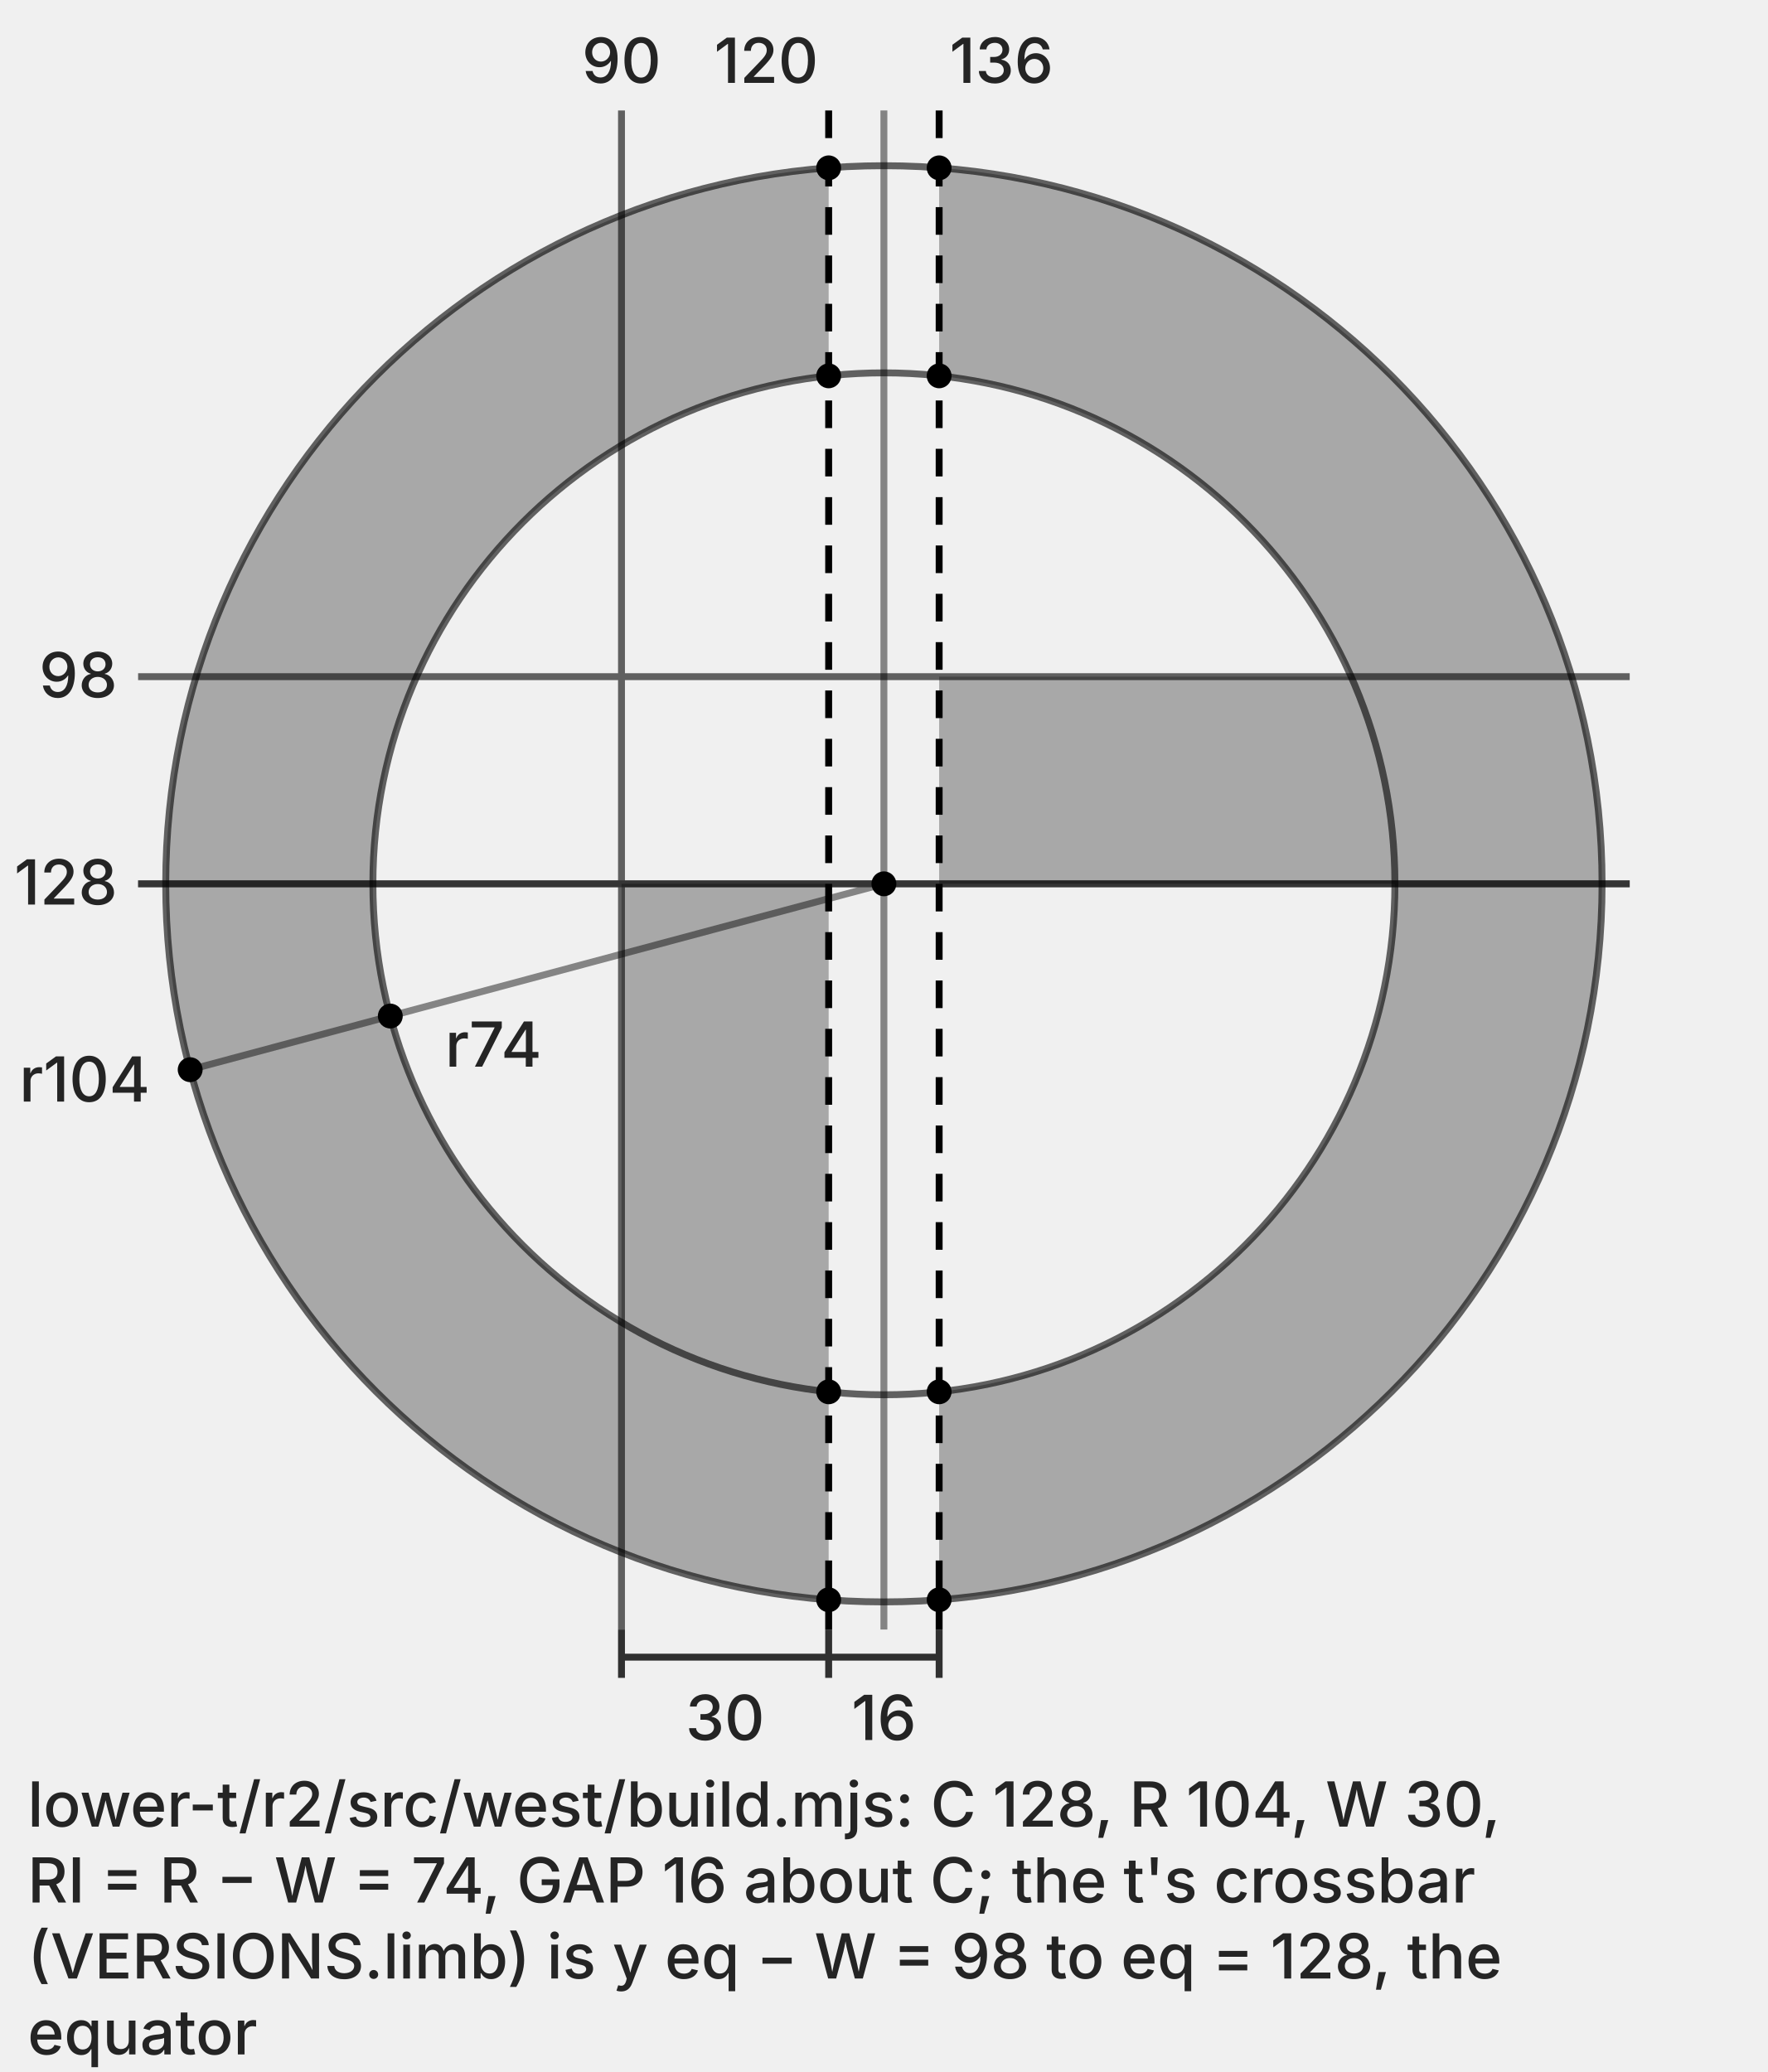
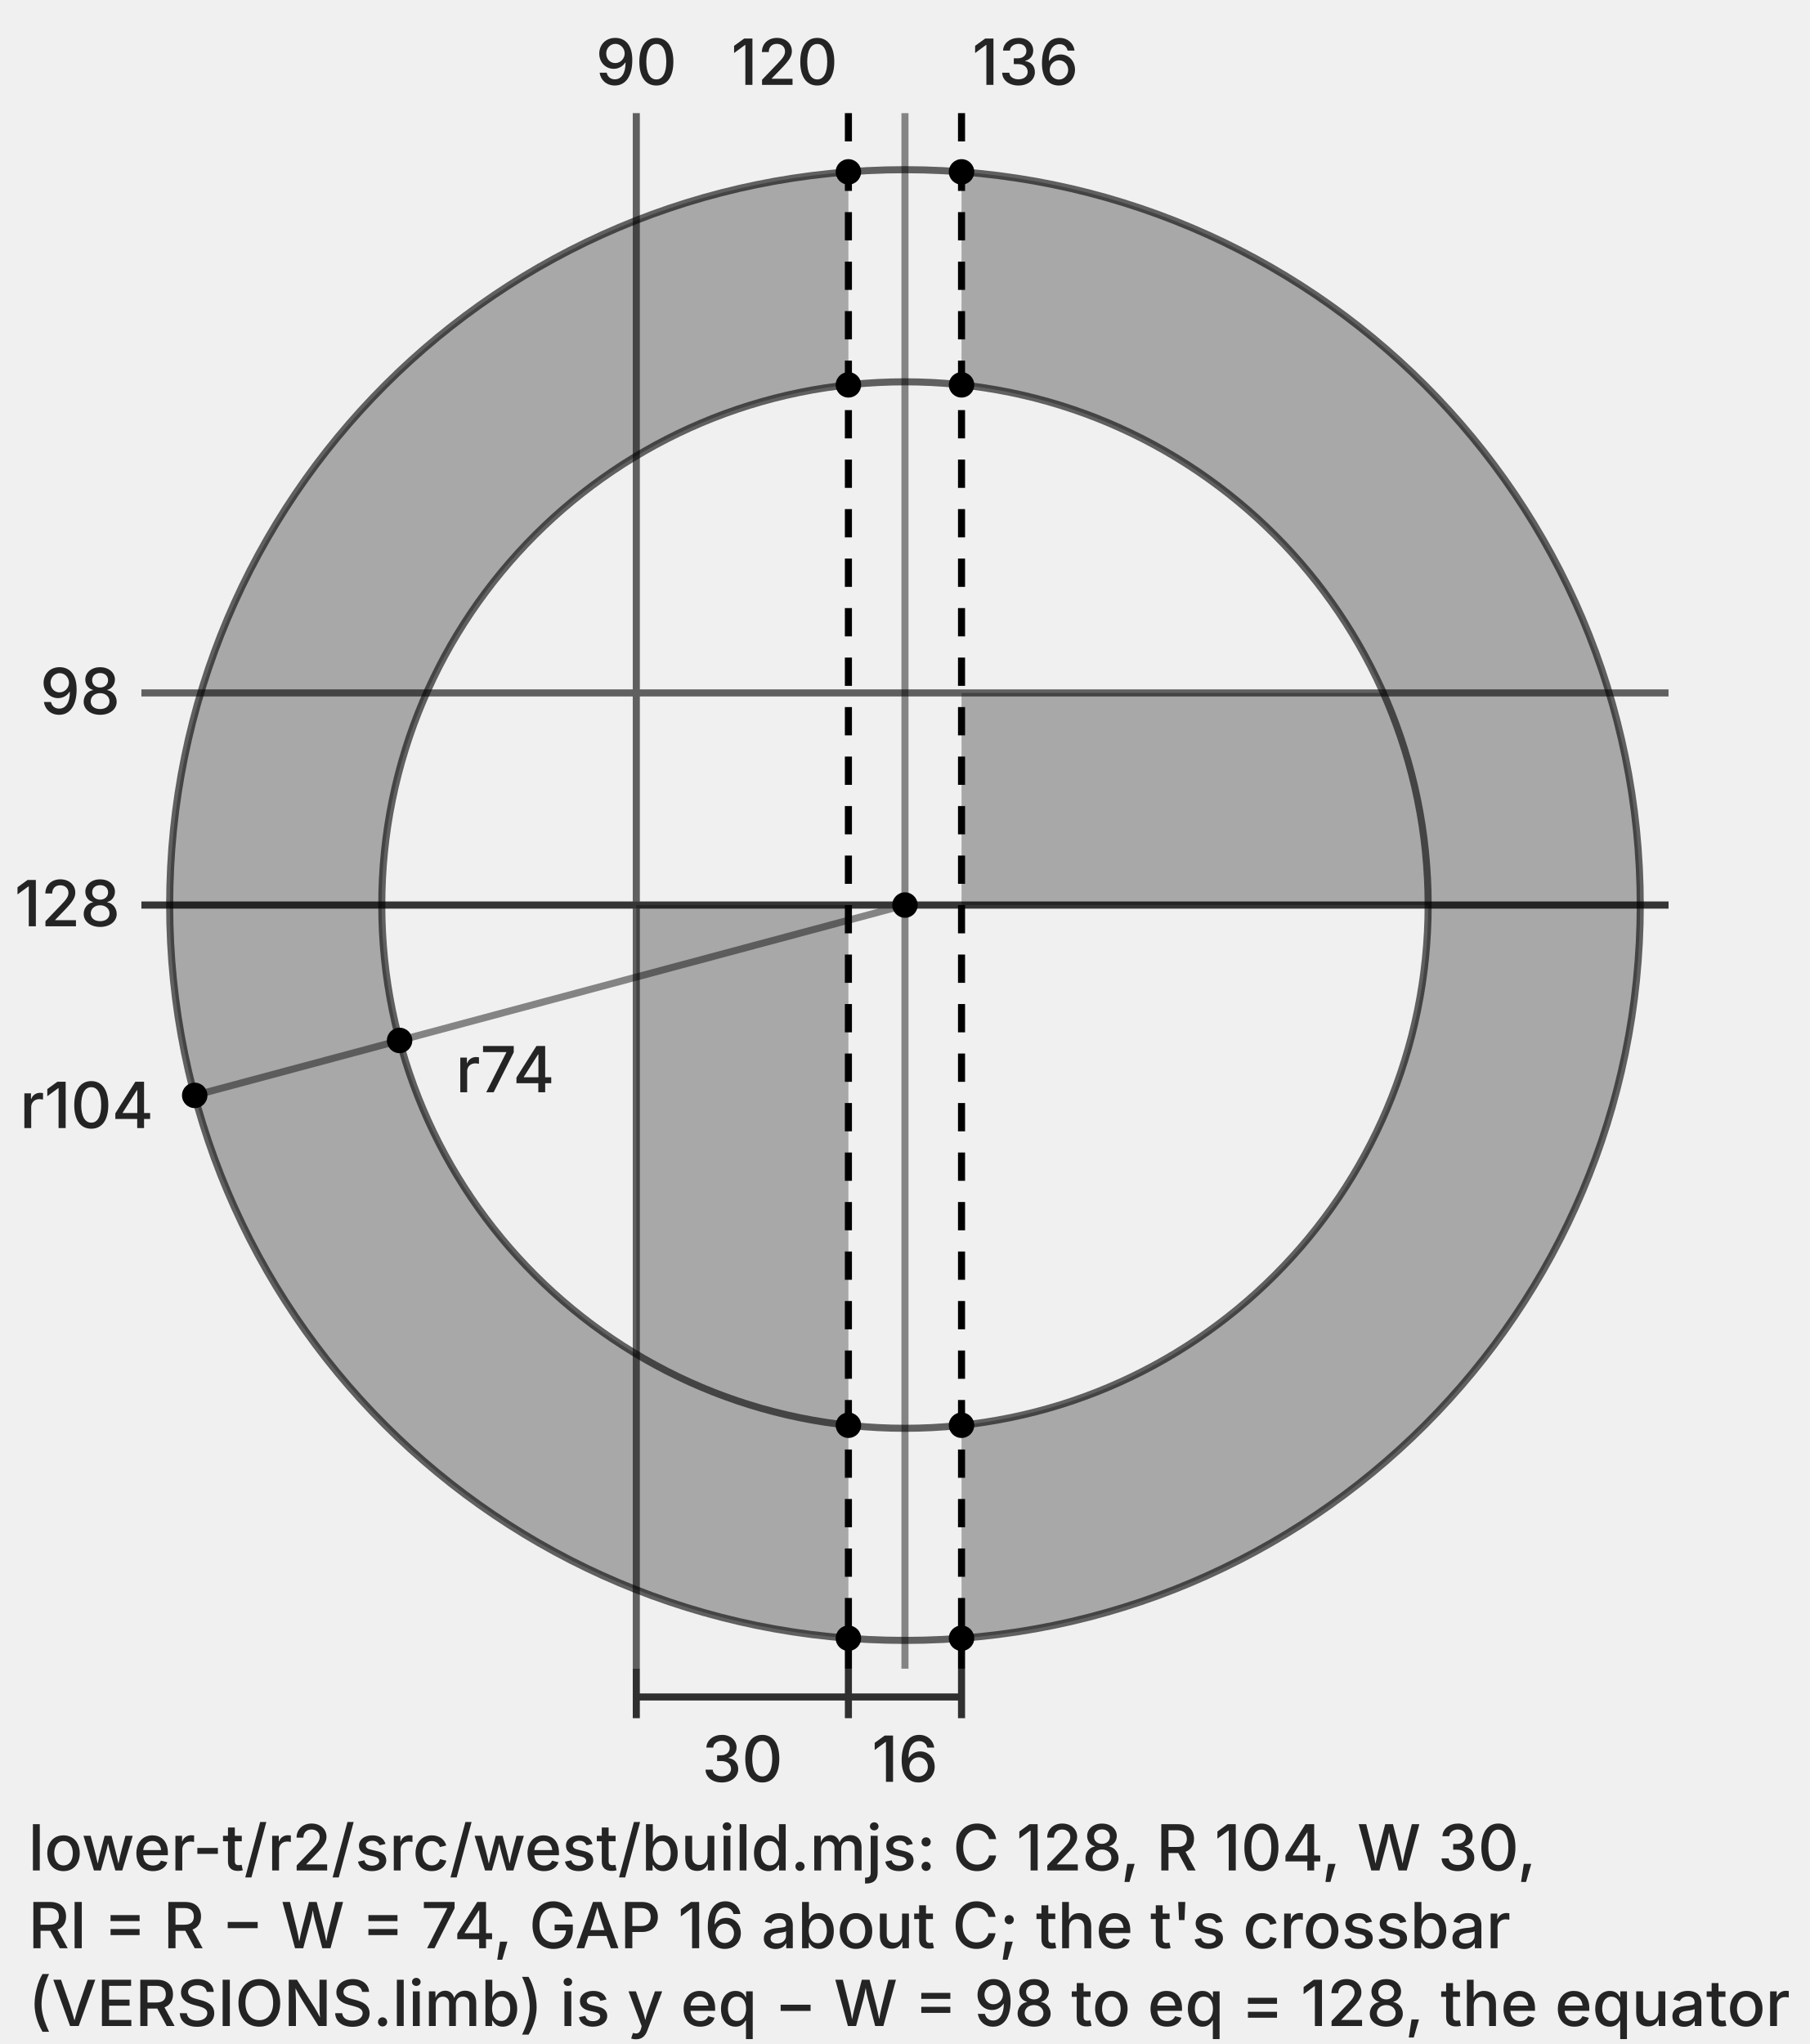
- <svg xmlns="http://www.w3.org/2000/svg" viewBox="0 0 256 300.08" width="256" height="300.08" fill="currentColor" role="img" aria-label="t-west-limb construction">
+ <svg xmlns="http://www.w3.org/2000/svg" viewBox="0 0 256 289.08" width="256" height="289.08" fill="currentColor" role="img" aria-label="t-west-limb construction">
  <defs>
-     <mask id="ko-t-west-limb" maskUnits="userSpaceOnUse" x="0" y="0" width="256" height="300.08">
-       <rect x="0" y="0" width="256" height="300.08" fill="#fff" />
-       <rect x="98.22" y="244.14" width="13.56" height="9.6" rx="1" fill="#000" />
-       <rect x="121.85" y="244.14" width="12.3" height="9.6" rx="1" fill="#000" />
-       <rect x="1.44" y="151.68" width="21.48" height="9.6" rx="1" fill="#000" />
-       <rect x="63.25" y="146.62" width="17.16" height="9.6" rx="1" fill="#000" />
-       <rect x="83.22" y="4.14" width="13.56" height="9.6" rx="1" fill="#000" />
-       <rect x="101.82" y="4.14" width="17.88" height="9.6" rx="1" fill="#000" />
-       <rect x="136.3" y="4.14" width="17.88" height="9.6" rx="1" fill="#000" />
-       <rect x="4.64" y="93.14" width="13.56" height="9.6" rx="1" fill="#000" />
-       <rect x="0.32" y="123.14" width="17.88" height="9.6" rx="1" fill="#000" />
-       <rect x="2.8" y="256.68" width="224.88" height="9.6" rx="1" fill="#000" />
-       <rect x="2.8" y="267.68" width="235.23" height="9.6" rx="1" fill="#000" />
-       <rect x="2.8" y="278.68" width="236.4" height="9.6" rx="1" fill="#000" />
-       <rect x="2.8" y="289.68" width="34.44" height="9.6" rx="1" fill="#000" />
+     <mask id="ko-t-west-limb" maskUnits="userSpaceOnUse" x="0" y="0" width="256" height="289.08">
+       <rect x="0" y="0" width="256" height="289.08" fill="#fff" />
+       <rect x="98.08" y="244.14" width="13.85" height="9.6" rx="1" fill="#000" />
+       <rect x="122.1" y="244.14" width="11.8" height="9.6" rx="1" fill="#000" />
+       <rect x="1.59" y="151.68" width="21.33" height="9.6" rx="1" fill="#000" />
+       <rect x="63.25" y="146.62" width="16.4" height="9.6" rx="1" fill="#000" />
+       <rect x="83.06" y="4.14" width="13.88" height="9.6" rx="1" fill="#000" />
+       <rect x="102.21" y="4.14" width="17.49" height="9.6" rx="1" fill="#000" />
+       <rect x="136.3" y="4.14" width="17.45" height="9.6" rx="1" fill="#000" />
+       <rect x="4.47" y="93.14" width="13.73" height="9.6" rx="1" fill="#000" />
+       <rect x="0.85" y="123.14" width="17.35" height="9.6" rx="1" fill="#000" />
+       <rect x="2.8" y="256.68" width="215.71" height="9.6" rx="1" fill="#000" />
+       <rect x="2.8" y="267.68" width="212.03" height="9.6" rx="1" fill="#000" />
+       <rect x="2.8" y="278.68" width="251.57" height="9.6" rx="1" fill="#000" />
    </mask>
  </defs>
  <g mask="url(#ko-t-west-limb)">
    <path opacity="0.3" fill-rule="evenodd" d="M120 24.31A104 104 0 0 0 120 231.69L120 128L90 128L90 191.5A74 74 0 0 1 120 54.43ZM136 24.31A104 104 0 0 1 136 231.69L136 201.57A74 74 0 0 0 202 128L136 128L136 98L195.65 98A74 74 0 0 0 136 54.43Z" />
    <g fill="none" stroke="currentColor" stroke-width="1">
      <circle cx="128" cy="128" r="104" opacity="0.6" vector-effect="non-scaling-stroke" />
      <circle cx="128" cy="128" r="74" opacity="0.6" vector-effect="non-scaling-stroke" />
      <path opacity="0.45" vector-effect="non-scaling-stroke" d="M128 16L128 236M20 128L236 128M128 128L27.54 154.92" />
      <path opacity="0.6" vector-effect="non-scaling-stroke" d="M20 98L236 98M20 128L236 128M90 16L90 236" />
      <path opacity="1" stroke-dasharray="4 3" vector-effect="non-scaling-stroke" d="M120 16L120 236M136 16L136 236" />
      <path opacity="0.8" vector-effect="non-scaling-stroke" d="M90 240H120M90 236V243M120 236V243M120 240H136M120 236V243M136 236V243" />
    </g>
    <g>
      <circle cx="128" cy="128" r="1.8" />
      <circle cx="120" cy="231.69" r="1.8" />
      <circle cx="120" cy="201.57" r="1.8" />
      <circle cx="120" cy="54.43" r="1.8" />
      <circle cx="120" cy="24.31" r="1.8" />
      <circle cx="136" cy="231.69" r="1.8" />
      <circle cx="136" cy="201.57" r="1.8" />
      <circle cx="136" cy="54.43" r="1.8" />
      <circle cx="136" cy="24.31" r="1.8" />
      <circle cx="27.54" cy="154.92" r="1.8" />
      <circle cx="56.52" cy="147.15" r="1.8" />
    </g>
  </g>
  <g font-family="Inter, ui-sans-serif, system-ui, sans-serif" font-size="9" font-weight="500" opacity="0.85">
-     <text textLength="11.44" x="105" y="252" text-anchor="middle">30</text>
-     <text textLength="9.41" x="128" y="252" text-anchor="middle">16</text>
-     <text textLength="18.92" x="21.72" y="159.54" text-anchor="end">r104</text>
-     <text textLength="14.00" x="64.45" y="154.48">r74</text>
-     <text textLength="11.47" x="90" y="12" text-anchor="middle">90</text>
-     <text textLength="15.08" x="118.5" y="12" text-anchor="end">120</text>
-     <text textLength="15.03" x="137.5" y="12">136</text>
-     <text textLength="11.33" x="17" y="101" text-anchor="end">98</text>
-     <text textLength="14.94" x="17" y="131" text-anchor="end">128</text>
-     <text textLength="213.08" x="4" y="264.54">lower-t/r2/src/west/build.mjs: C 128, R 104, W 30,</text>
-     <text textLength="209.41" x="4" y="275.54">RI = R − W = 74, GAP 16 about C; the t's crossbar</text>
-     <text textLength="213.27" x="4" y="286.54">(VERSIONS.limb) is y eq − W = 98 to eq = 128, the</text>
-     <text textLength="33.23" x="4" y="297.54">equator</text>
+     <text x="105" y="252" text-anchor="middle" textLength="11.45" lengthAdjust="spacingAndGlyphs">30</text>
+     <text x="128" y="252" text-anchor="middle" textLength="9.4" lengthAdjust="spacingAndGlyphs">16</text>
+     <text x="21.72" y="159.54" text-anchor="end" textLength="18.93" lengthAdjust="spacingAndGlyphs">r104</text>
+     <text x="64.45" y="154.48" textLength="14" lengthAdjust="spacingAndGlyphs">r74</text>
+     <text x="90" y="12" text-anchor="middle" textLength="11.48" lengthAdjust="spacingAndGlyphs">90</text>
+     <text x="118.5" y="12" text-anchor="end" textLength="15.09" lengthAdjust="spacingAndGlyphs">120</text>
+     <text x="137.5" y="12" textLength="15.05" lengthAdjust="spacingAndGlyphs">136</text>
+     <text x="17" y="101" text-anchor="end" textLength="11.33" lengthAdjust="spacingAndGlyphs">98</text>
+     <text x="17" y="131" text-anchor="end" textLength="14.95" lengthAdjust="spacingAndGlyphs">128</text>
+     <text x="4" y="264.54" textLength="213.31" lengthAdjust="spacingAndGlyphs">lower-t/r2/src/west/build.mjs: C 128, R 104, W 30,</text>
+     <text x="4" y="275.54" textLength="209.63" lengthAdjust="spacingAndGlyphs">RI = R − W = 74, GAP 16 about C; the t's crossbar</text>
+     <text x="4" y="286.54" textLength="249.17" lengthAdjust="spacingAndGlyphs">(VERSIONS.limb) is y eq − W = 98 to eq = 128, the equator</text>
  </g>
</svg>
